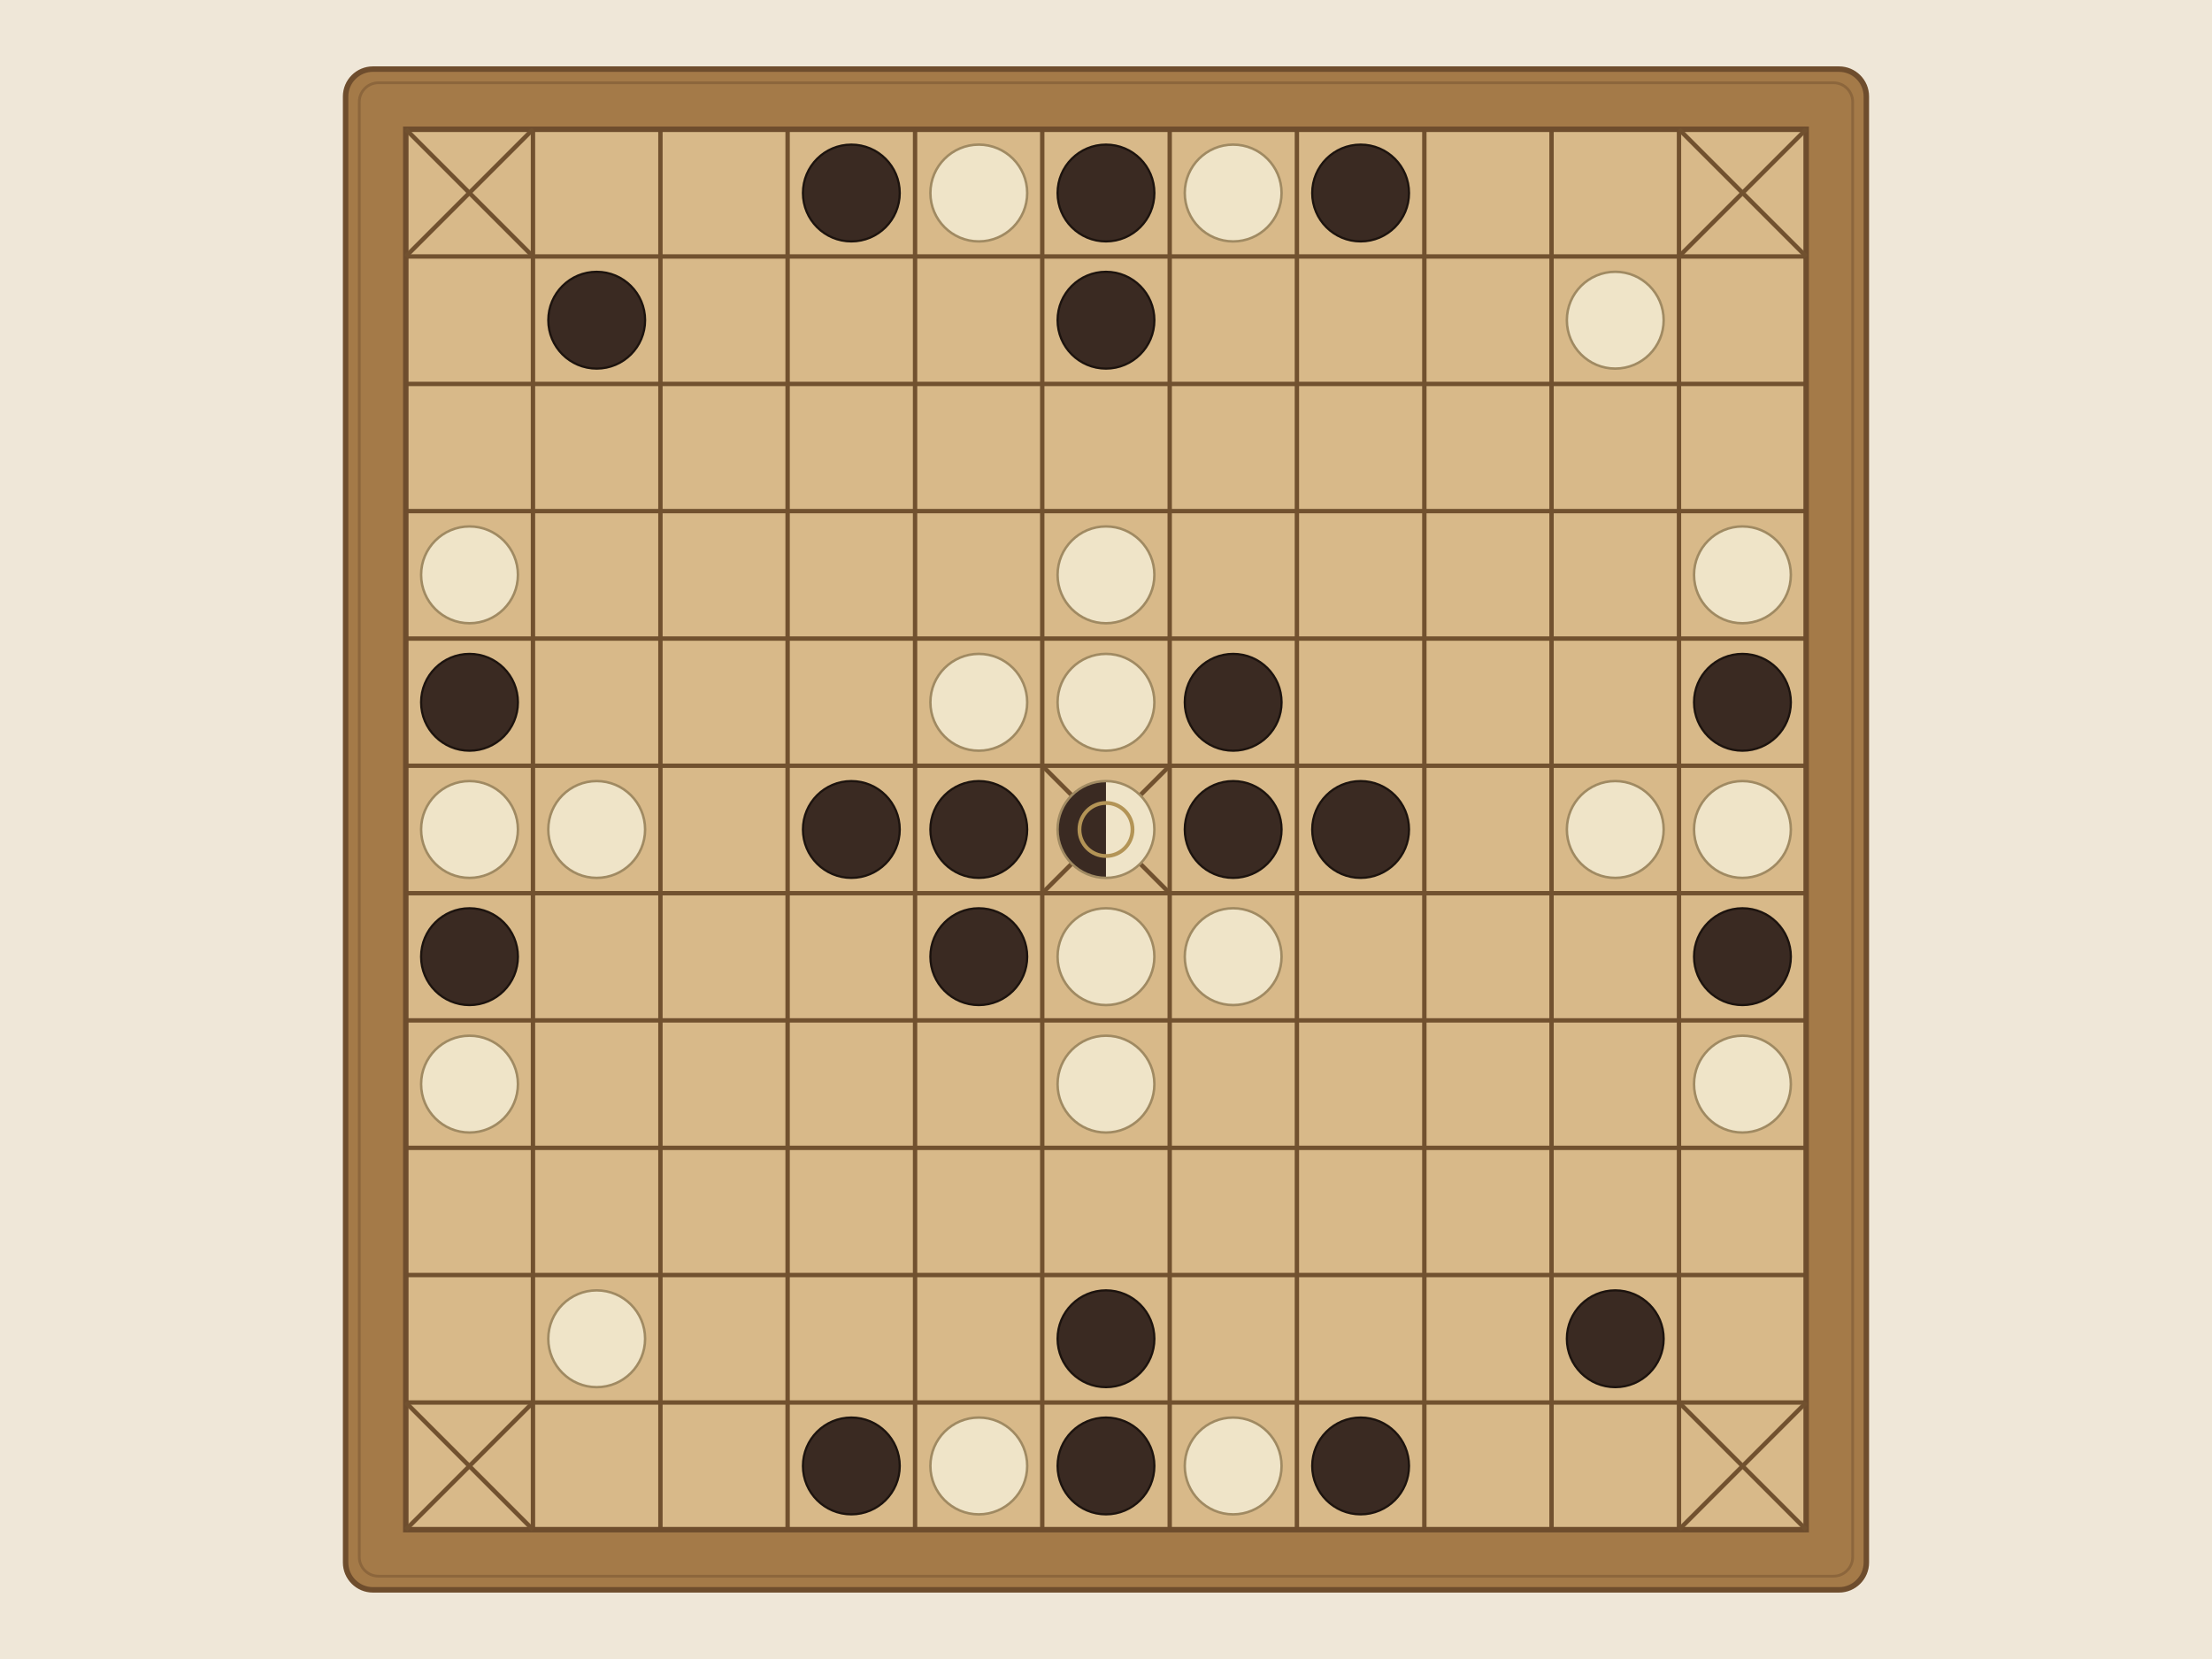
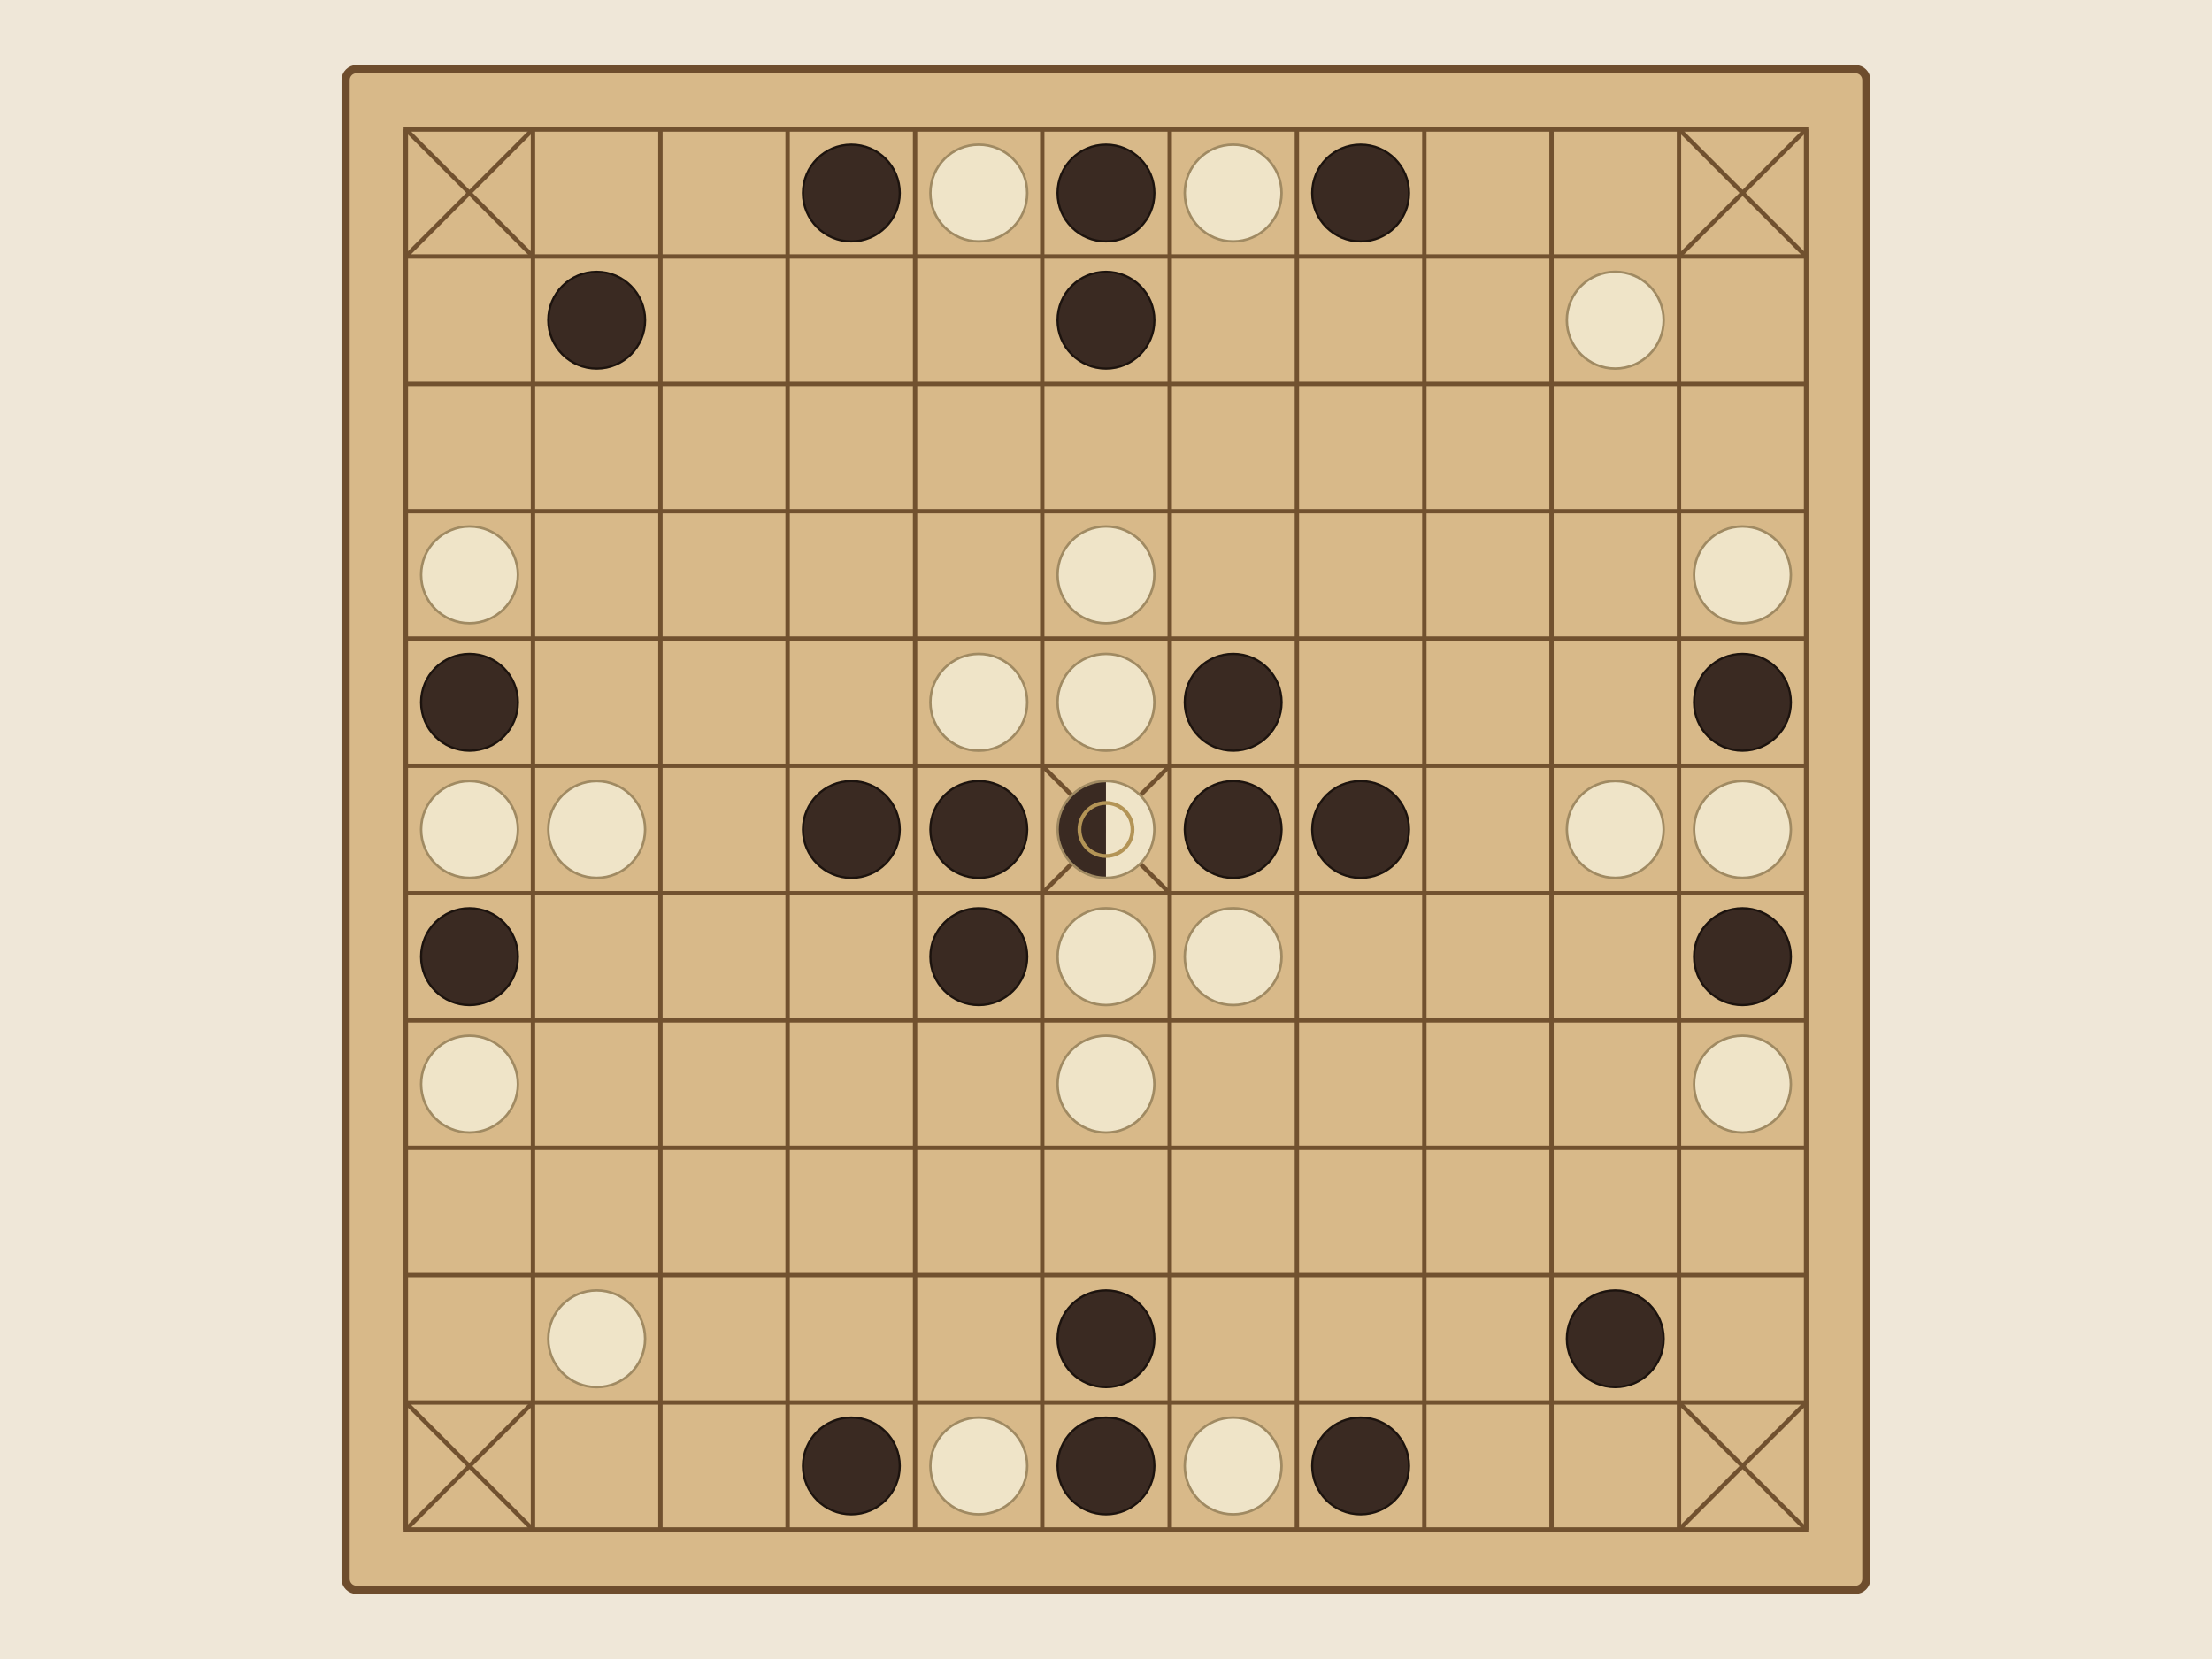
- <svg xmlns="http://www.w3.org/2000/svg" viewBox="0 0 800 600" role="img" aria-label="Board at the start of the game: ivory and ebony pawns on an 11 by 11 framed wooden board, both kings stacked on the central throne">
+ <svg xmlns="http://www.w3.org/2000/svg" viewBox="0 0 800 600" role="img" aria-label="Board at the start of the game: ivory and ebony pawns on an 11 by 11 wooden board with a plain rim, both kings stacked on the central throne">
  <rect width="800" height="600" fill="#efe7d8" />
  <g transform="translate(142.8,42.8) scale(0.9892)">
-     <rect x="-18" y="-18" width="556" height="556" rx="10" fill="#a47a48" stroke="#6e4d2d" stroke-width="2" />
-     <rect x="-13" y="-13" width="546" height="546" rx="7" fill="none" stroke="#6e4d2d" stroke-width="1" opacity=".45" />
+     <rect x="-18" y="-18" width="556" height="556" rx="4" fill="#d8b989" stroke="#6e4d2d" stroke-width="3" />
    <rect x="4" y="4" width="512.0" height="512.0" fill="#d8b989" />
    <line x1="4.0" y1="4" x2="4.0" y2="516.0" stroke="#71512f" stroke-width="1.6" />
    <line x1="50.5" y1="4" x2="50.5" y2="516.0" stroke="#71512f" stroke-width="1.6" />
    <line x1="97.1" y1="4" x2="97.1" y2="516.0" stroke="#71512f" stroke-width="1.6" />
    <line x1="143.6" y1="4" x2="143.6" y2="516.0" stroke="#71512f" stroke-width="1.6" />
    <line x1="190.2" y1="4" x2="190.2" y2="516.0" stroke="#71512f" stroke-width="1.6" />
    <line x1="236.7" y1="4" x2="236.7" y2="516.0" stroke="#71512f" stroke-width="1.6" />
    <line x1="283.3" y1="4" x2="283.3" y2="516.0" stroke="#71512f" stroke-width="1.6" />
    <line x1="329.8" y1="4" x2="329.8" y2="516.0" stroke="#71512f" stroke-width="1.6" />
    <line x1="376.4" y1="4" x2="376.4" y2="516.0" stroke="#71512f" stroke-width="1.6" />
    <line x1="422.9" y1="4" x2="422.9" y2="516.0" stroke="#71512f" stroke-width="1.6" />
    <line x1="469.5" y1="4" x2="469.5" y2="516.0" stroke="#71512f" stroke-width="1.6" />
    <line x1="516.0" y1="4" x2="516.0" y2="516.0" stroke="#71512f" stroke-width="1.6" />
    <line x1="4" y1="4.0" x2="516.0" y2="4.0" stroke="#71512f" stroke-width="1.6" />
    <line x1="4" y1="50.5" x2="516.0" y2="50.5" stroke="#71512f" stroke-width="1.6" />
    <line x1="4" y1="97.1" x2="516.0" y2="97.1" stroke="#71512f" stroke-width="1.6" />
    <line x1="4" y1="143.6" x2="516.0" y2="143.6" stroke="#71512f" stroke-width="1.6" />
    <line x1="4" y1="190.2" x2="516.0" y2="190.2" stroke="#71512f" stroke-width="1.6" />
    <line x1="4" y1="236.7" x2="516.0" y2="236.7" stroke="#71512f" stroke-width="1.6" />
    <line x1="4" y1="283.3" x2="516.0" y2="283.3" stroke="#71512f" stroke-width="1.6" />
    <line x1="4" y1="329.8" x2="516.0" y2="329.8" stroke="#71512f" stroke-width="1.6" />
    <line x1="4" y1="376.4" x2="516.0" y2="376.4" stroke="#71512f" stroke-width="1.6" />
    <line x1="4" y1="422.9" x2="516.0" y2="422.9" stroke="#71512f" stroke-width="1.6" />
    <line x1="4" y1="469.5" x2="516.0" y2="469.5" stroke="#71512f" stroke-width="1.6" />
    <line x1="4" y1="516.0" x2="516.0" y2="516.0" stroke="#71512f" stroke-width="1.6" />
-     <rect x="4" y="4" width="512.0" height="512.0" fill="none" stroke="#6e4d2d" stroke-width="2" />
+     <rect x="4" y="4" width="512.0" height="512.0" fill="none" stroke="#71512f" stroke-width="1.6" />
    <path d="M4.0,469.5L50.5,516.0M50.5,469.5L4.0,516.0" stroke="#71512f" stroke-width="1.6" />
    <path d="M469.5,469.5L516.0,516.0M516.0,469.5L469.5,516.0" stroke="#71512f" stroke-width="1.6" />
    <path d="M469.5,4.0L516.0,50.5M516.0,4.0L469.5,50.5" stroke="#71512f" stroke-width="1.6" />
    <path d="M4.0,4.0L50.5,50.5M50.5,4.0L4.0,50.5" stroke="#71512f" stroke-width="1.6" />
    <path d="M236.7,236.7L283.3,283.3M283.3,236.7L236.7,283.3" stroke="#71512f" stroke-width="1.6" />
    <circle cx="166.9" cy="492.7" r="17.7" fill="#3a2a22" stroke="#1c130e" stroke-width=".8" />
    <circle cx="213.5" cy="492.7" r="17.7" fill="#efe4c8" stroke="#a08a62" stroke-width=".9" />
    <circle cx="260.0" cy="492.7" r="17.7" fill="#3a2a22" stroke="#1c130e" stroke-width=".8" />
    <circle cx="306.5" cy="492.7" r="17.7" fill="#efe4c8" stroke="#a08a62" stroke-width=".9" />
    <circle cx="353.1" cy="492.7" r="17.7" fill="#3a2a22" stroke="#1c130e" stroke-width=".8" />
    <circle cx="73.8" cy="446.2" r="17.7" fill="#efe4c8" stroke="#a08a62" stroke-width=".9" />
    <circle cx="260.0" cy="446.2" r="17.7" fill="#3a2a22" stroke="#1c130e" stroke-width=".8" />
    <circle cx="446.2" cy="446.2" r="17.7" fill="#3a2a22" stroke="#1c130e" stroke-width=".8" />
    <circle cx="27.3" cy="353.1" r="17.7" fill="#efe4c8" stroke="#a08a62" stroke-width=".9" />
    <circle cx="260.0" cy="353.1" r="17.7" fill="#efe4c8" stroke="#a08a62" stroke-width=".9" />
    <circle cx="492.7" cy="353.1" r="17.7" fill="#efe4c8" stroke="#a08a62" stroke-width=".9" />
    <circle cx="27.3" cy="306.5" r="17.7" fill="#3a2a22" stroke="#1c130e" stroke-width=".8" />
    <circle cx="213.5" cy="306.5" r="17.7" fill="#3a2a22" stroke="#1c130e" stroke-width=".8" />
    <circle cx="260.0" cy="306.5" r="17.7" fill="#efe4c8" stroke="#a08a62" stroke-width=".9" />
    <circle cx="306.5" cy="306.5" r="17.7" fill="#efe4c8" stroke="#a08a62" stroke-width=".9" />
    <circle cx="492.7" cy="306.5" r="17.7" fill="#3a2a22" stroke="#1c130e" stroke-width=".8" />
    <circle cx="27.3" cy="260.0" r="17.7" fill="#efe4c8" stroke="#a08a62" stroke-width=".9" />
    <circle cx="73.8" cy="260.0" r="17.7" fill="#efe4c8" stroke="#a08a62" stroke-width=".9" />
    <circle cx="166.9" cy="260.0" r="17.7" fill="#3a2a22" stroke="#1c130e" stroke-width=".8" />
    <circle cx="213.5" cy="260.0" r="17.7" fill="#3a2a22" stroke="#1c130e" stroke-width=".8" />
    <path d="M260.0,242.3A17.7,17.7 0 0 0 260.0,277.7Z" fill="#3a2a22" />
    <path d="M260.0,242.3A17.7,17.7 0 0 1 260.0,277.7Z" fill="#efe4c8" />
    <circle cx="260.0" cy="260.0" r="17.7" fill="none" stroke="#a08a62" stroke-width=".9" />
    <circle cx="260.0" cy="260.0" r="9.7" fill="none" stroke="#b39456" stroke-width="1.4" />
    <circle cx="306.5" cy="260.0" r="17.7" fill="#3a2a22" stroke="#1c130e" stroke-width=".8" />
    <circle cx="353.1" cy="260.0" r="17.7" fill="#3a2a22" stroke="#1c130e" stroke-width=".8" />
    <circle cx="446.2" cy="260.0" r="17.7" fill="#efe4c8" stroke="#a08a62" stroke-width=".9" />
    <circle cx="492.7" cy="260.0" r="17.7" fill="#efe4c8" stroke="#a08a62" stroke-width=".9" />
    <circle cx="27.3" cy="213.5" r="17.7" fill="#3a2a22" stroke="#1c130e" stroke-width=".8" />
    <circle cx="213.5" cy="213.5" r="17.7" fill="#efe4c8" stroke="#a08a62" stroke-width=".9" />
    <circle cx="260.0" cy="213.5" r="17.7" fill="#efe4c8" stroke="#a08a62" stroke-width=".9" />
    <circle cx="306.5" cy="213.5" r="17.7" fill="#3a2a22" stroke="#1c130e" stroke-width=".8" />
    <circle cx="492.7" cy="213.5" r="17.7" fill="#3a2a22" stroke="#1c130e" stroke-width=".8" />
    <circle cx="27.3" cy="166.9" r="17.7" fill="#efe4c8" stroke="#a08a62" stroke-width=".9" />
    <circle cx="260.0" cy="166.9" r="17.7" fill="#efe4c8" stroke="#a08a62" stroke-width=".9" />
    <circle cx="492.7" cy="166.9" r="17.7" fill="#efe4c8" stroke="#a08a62" stroke-width=".9" />
    <circle cx="73.8" cy="73.8" r="17.7" fill="#3a2a22" stroke="#1c130e" stroke-width=".8" />
    <circle cx="260.0" cy="73.8" r="17.7" fill="#3a2a22" stroke="#1c130e" stroke-width=".8" />
    <circle cx="446.2" cy="73.8" r="17.7" fill="#efe4c8" stroke="#a08a62" stroke-width=".9" />
    <circle cx="166.9" cy="27.3" r="17.7" fill="#3a2a22" stroke="#1c130e" stroke-width=".8" />
    <circle cx="213.5" cy="27.3" r="17.7" fill="#efe4c8" stroke="#a08a62" stroke-width=".9" />
    <circle cx="260.0" cy="27.3" r="17.7" fill="#3a2a22" stroke="#1c130e" stroke-width=".8" />
    <circle cx="306.5" cy="27.3" r="17.7" fill="#efe4c8" stroke="#a08a62" stroke-width=".9" />
    <circle cx="353.1" cy="27.3" r="17.7" fill="#3a2a22" stroke="#1c130e" stroke-width=".8" />
  </g>
</svg>
